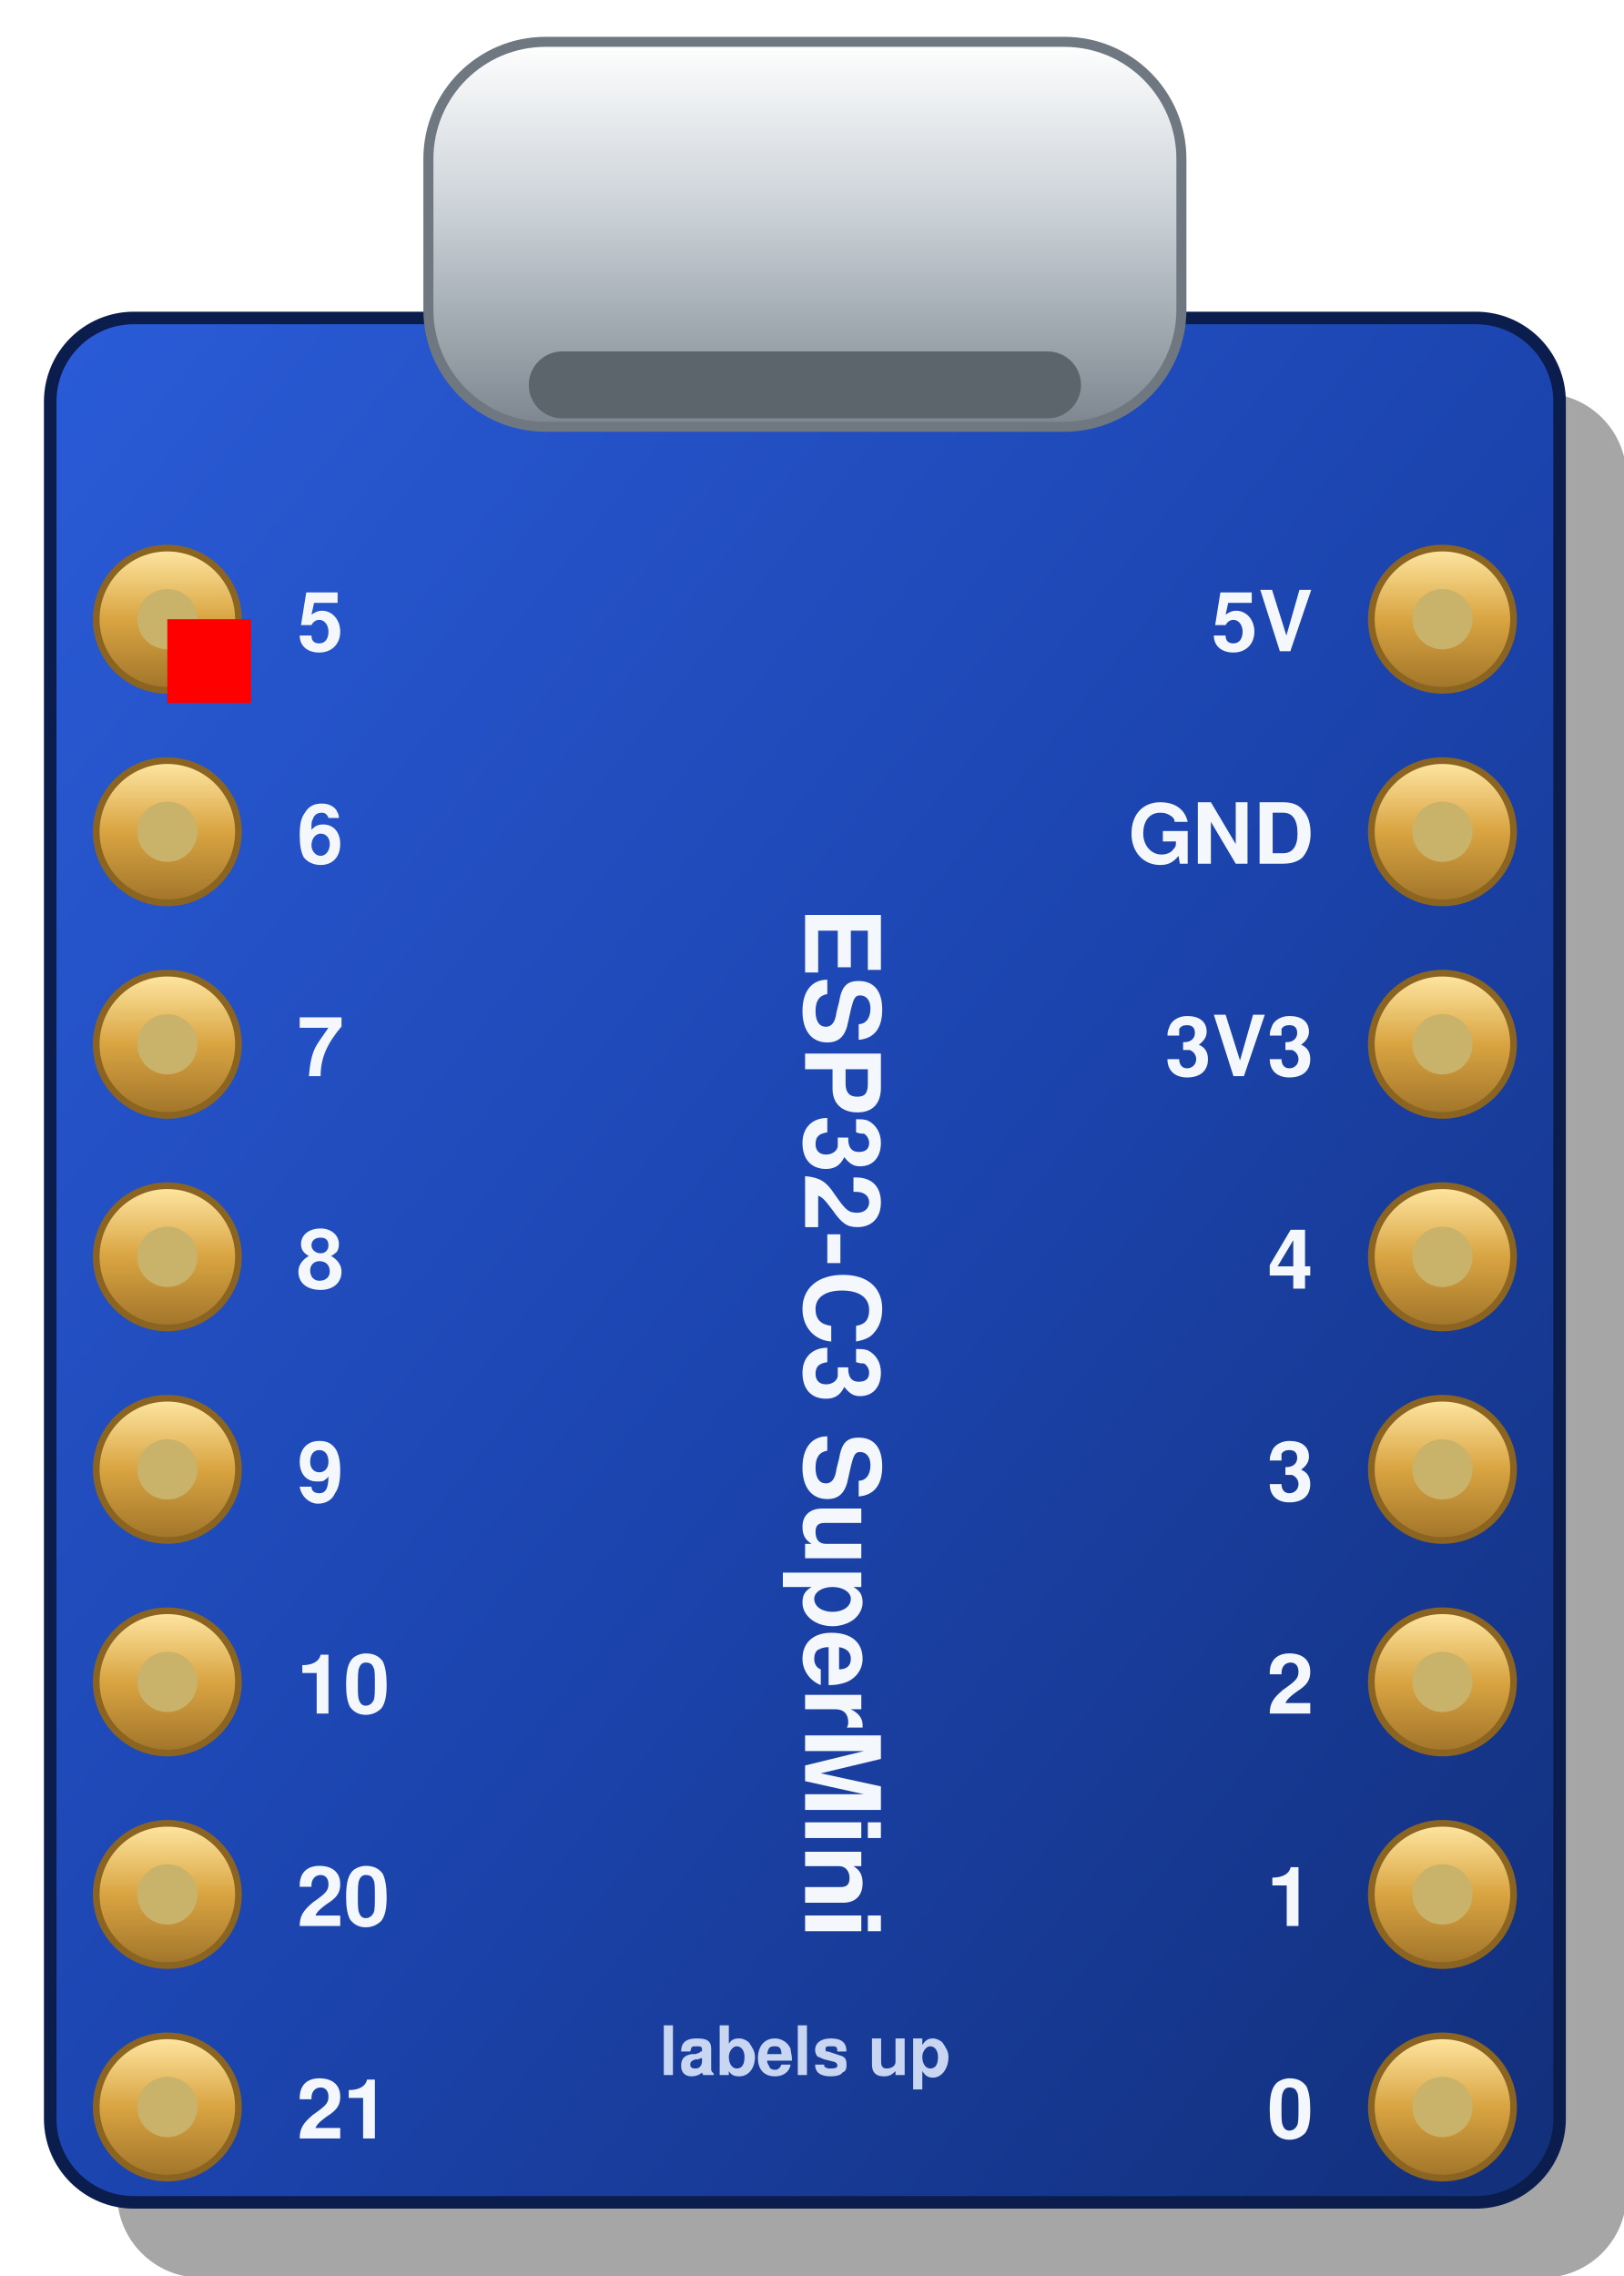
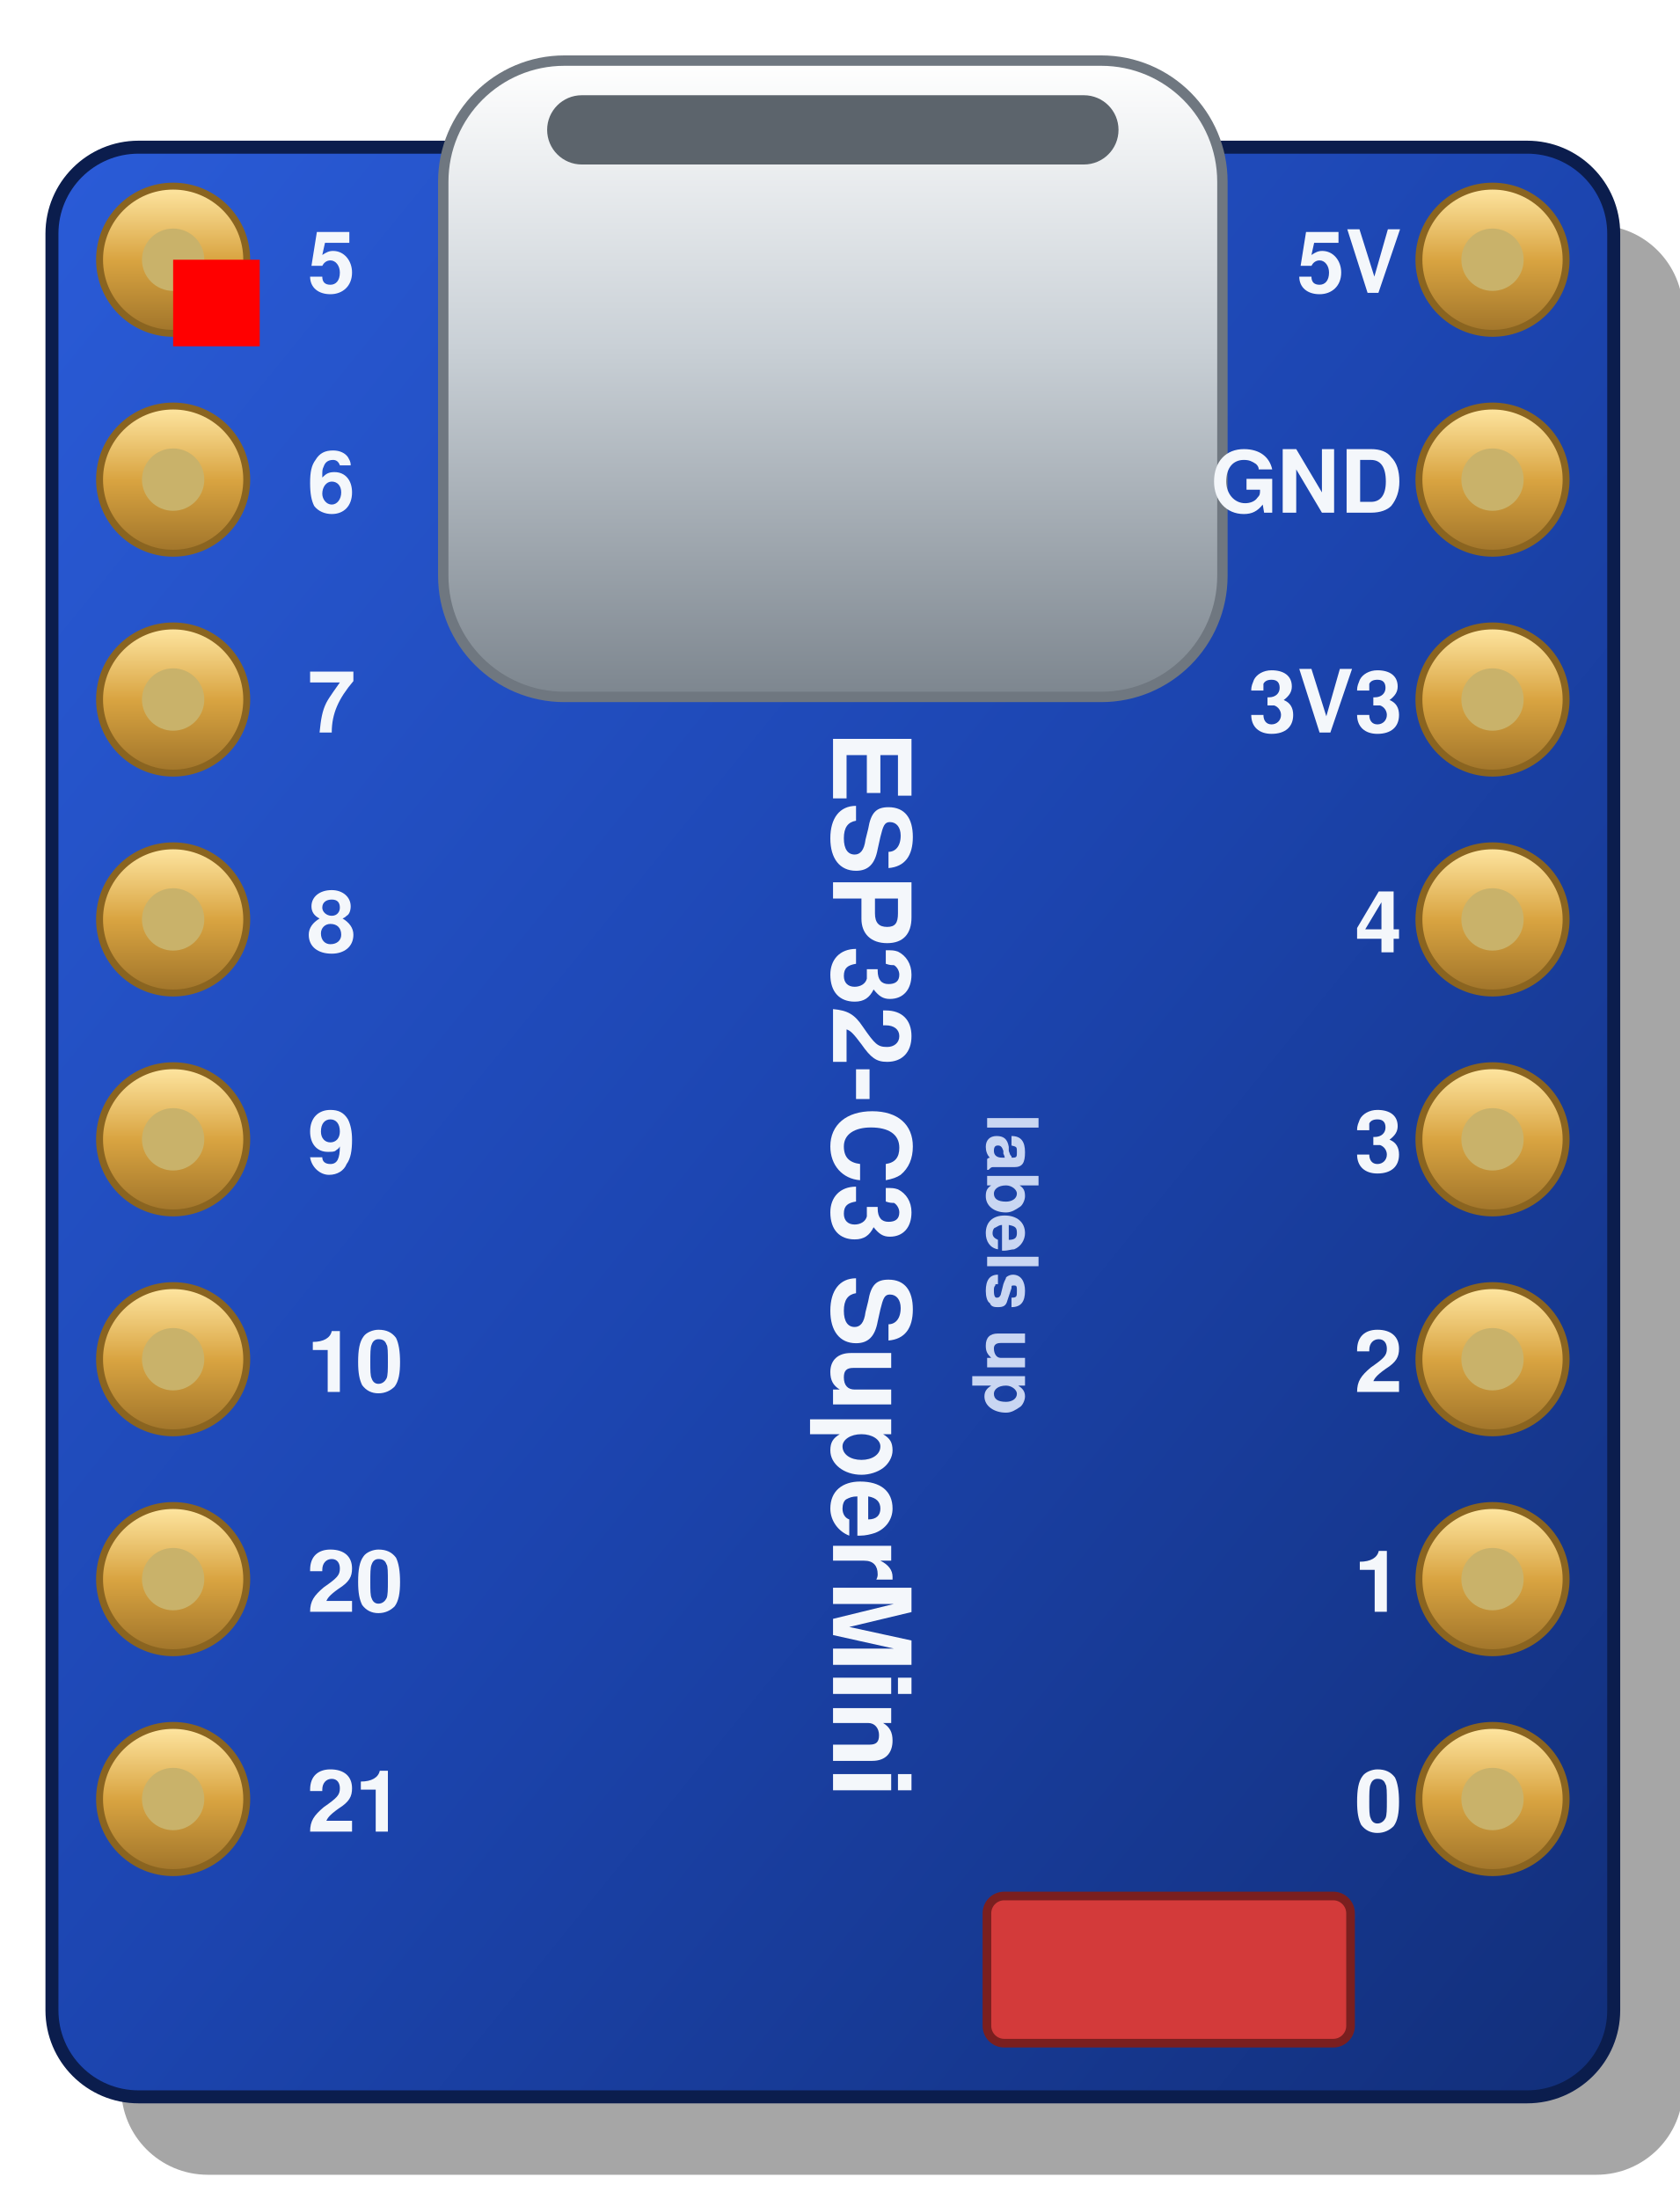
- <svg xmlns="http://www.w3.org/2000/svg" version="1.1" width="19.4mm" height="27.2mm" viewBox="-2.0 -7.4 19.4 27.2">
+ <svg xmlns="http://www.w3.org/2000/svg" version="1.1" width="19.4mm" height="25.4mm" viewBox="-2.0 -3.0 19.4 25.4">
  <defs>
    <linearGradient id="pcb" x1="0" y1="0" x2="1" y2="1">
      <stop offset="0" stop-color="#2a5bd7" />
      <stop offset="0.5" stop-color="#1c45b0" />
      <stop offset="1" stop-color="#122f7a" />
    </linearGradient>
    <linearGradient id="silver" x1="0" y1="0" x2="0" y2="1">
      <stop offset="0" stop-color="#ffffff" />
      <stop offset="0.45" stop-color="#c9d0d6" />
      <stop offset="1" stop-color="#7d868f" />
    </linearGradient>
    <linearGradient id="gold" x1="0" y1="0" x2="0" y2="1">
      <stop offset="0" stop-color="#ffe7a3" />
      <stop offset="0.5" stop-color="#d9a441" />
      <stop offset="1" stop-color="#a0742a" />
    </linearGradient>
  </defs>
-   <rect x="-0.6" y="-2.7" width="18.04" height="22.52" rx="1" opacity="0.35" fill="#000" />
-   <rect x="-1.4" y="-3.6" width="18.04" height="22.52" rx="1" fill="url(#pcb)" stroke="#0b1d4d" stroke-width="0.15" />
-   <rect x="3.12" y="-6.9" width="9" height="4.6" rx="1.4" fill="url(#silver)" stroke="#6f7780" stroke-width="0.12" />
-   <rect x="4.32" y="-3.2" width="6.6" height="0.8" rx="0.4" fill="#5c646c" />
+   <rect x="-0.6" y="-0.4" width="18.04" height="22.52" rx="1" opacity="0.35" fill="#000" />
+   <rect x="-1.4" y="-1.3" width="18.04" height="22.52" rx="1" fill="url(#pcb)" stroke="#0b1d4d" stroke-width="0.15" />
+   <rect x="3.12" y="-2.3" width="9" height="7.35" rx="1.4" fill="url(#silver)" stroke="#6f7780" stroke-width="0.12" />
+   <rect x="4.32" y="-1.9" width="6.6" height="0.8" rx="0.4" fill="#5c646c" />
+   <rect x="9.4" y="18.9" width="4.2" height="1.7" rx="0.2" fill="#d33a3a" stroke="#7a1f1f" stroke-width="0.1" />
  <circle cx="0.0" cy="0.0" r="0.85" fill="url(#gold)" stroke="#8a6420" stroke-width="0.08" />
  <circle cx="0.0" cy="0.0" r="0.36" fill="#c9b26a" />
  <circle cx="15.24" cy="0.0" r="0.85" fill="url(#gold)" stroke="#8a6420" stroke-width="0.08" />
  <circle cx="15.24" cy="0.0" r="0.36" fill="#c9b26a" />
-   <text x="13.7" y="0.38" font-family="Helvetica, Arial" font-size="1.0" font-weight="700" text-anchor="end" fill="#f4f7fb">5V</text>
+   <text x="14.2" y="0.38" font-family="Helvetica, Arial" font-size="1.0" font-weight="700" text-anchor="end" fill="#f4f7fb">5V</text>
  <text x="1.55" y="0.38" font-family="Helvetica, Arial" font-size="1.0" font-weight="700" fill="#f4f7fb">5</text>
  <circle cx="0.0" cy="2.54" r="0.85" fill="url(#gold)" stroke="#8a6420" stroke-width="0.08" />
  <circle cx="0.0" cy="2.54" r="0.36" fill="#c9b26a" />
  <circle cx="15.24" cy="2.54" r="0.85" fill="url(#gold)" stroke="#8a6420" stroke-width="0.08" />
  <circle cx="15.24" cy="2.54" r="0.36" fill="#c9b26a" />
-   <text x="13.7" y="2.92" font-family="Helvetica, Arial" font-size="1.0" font-weight="700" text-anchor="end" fill="#f4f7fb">GND</text>
+   <text x="14.2" y="2.92" font-family="Helvetica, Arial" font-size="1.0" font-weight="700" text-anchor="end" fill="#f4f7fb">GND</text>
  <text x="1.55" y="2.92" font-family="Helvetica, Arial" font-size="1.0" font-weight="700" fill="#f4f7fb">6</text>
  <circle cx="0.0" cy="5.08" r="0.85" fill="url(#gold)" stroke="#8a6420" stroke-width="0.08" />
  <circle cx="0.0" cy="5.08" r="0.36" fill="#c9b26a" />
  <circle cx="15.24" cy="5.08" r="0.85" fill="url(#gold)" stroke="#8a6420" stroke-width="0.08" />
  <circle cx="15.24" cy="5.08" r="0.36" fill="#c9b26a" />
-   <text x="13.7" y="5.46" font-family="Helvetica, Arial" font-size="1.0" font-weight="700" text-anchor="end" fill="#f4f7fb">3V3</text>
+   <text x="14.2" y="5.46" font-family="Helvetica, Arial" font-size="1.0" font-weight="700" text-anchor="end" fill="#f4f7fb">3V3</text>
  <text x="1.55" y="5.46" font-family="Helvetica, Arial" font-size="1.0" font-weight="700" fill="#f4f7fb">7</text>
  <circle cx="0.0" cy="7.62" r="0.85" fill="url(#gold)" stroke="#8a6420" stroke-width="0.08" />
  <circle cx="0.0" cy="7.62" r="0.36" fill="#c9b26a" />
  <circle cx="15.24" cy="7.62" r="0.85" fill="url(#gold)" stroke="#8a6420" stroke-width="0.08" />
  <circle cx="15.24" cy="7.62" r="0.36" fill="#c9b26a" />
-   <text x="13.7" y="8.0" font-family="Helvetica, Arial" font-size="1.0" font-weight="700" text-anchor="end" fill="#f4f7fb">4</text>
+   <text x="14.2" y="8.0" font-family="Helvetica, Arial" font-size="1.0" font-weight="700" text-anchor="end" fill="#f4f7fb">4</text>
  <text x="1.55" y="8.0" font-family="Helvetica, Arial" font-size="1.0" font-weight="700" fill="#f4f7fb">8</text>
  <circle cx="0.0" cy="10.16" r="0.85" fill="url(#gold)" stroke="#8a6420" stroke-width="0.08" />
  <circle cx="0.0" cy="10.16" r="0.36" fill="#c9b26a" />
  <circle cx="15.24" cy="10.16" r="0.85" fill="url(#gold)" stroke="#8a6420" stroke-width="0.08" />
  <circle cx="15.24" cy="10.16" r="0.36" fill="#c9b26a" />
-   <text x="13.7" y="10.54" font-family="Helvetica, Arial" font-size="1.0" font-weight="700" text-anchor="end" fill="#f4f7fb">3</text>
+   <text x="14.2" y="10.54" font-family="Helvetica, Arial" font-size="1.0" font-weight="700" text-anchor="end" fill="#f4f7fb">3</text>
  <text x="1.55" y="10.54" font-family="Helvetica, Arial" font-size="1.0" font-weight="700" fill="#f4f7fb">9</text>
  <circle cx="0.0" cy="12.7" r="0.85" fill="url(#gold)" stroke="#8a6420" stroke-width="0.08" />
  <circle cx="0.0" cy="12.7" r="0.36" fill="#c9b26a" />
  <circle cx="15.24" cy="12.7" r="0.85" fill="url(#gold)" stroke="#8a6420" stroke-width="0.08" />
  <circle cx="15.24" cy="12.7" r="0.36" fill="#c9b26a" />
-   <text x="13.7" y="13.08" font-family="Helvetica, Arial" font-size="1.0" font-weight="700" text-anchor="end" fill="#f4f7fb">2</text>
+   <text x="14.2" y="13.08" font-family="Helvetica, Arial" font-size="1.0" font-weight="700" text-anchor="end" fill="#f4f7fb">2</text>
  <text x="1.55" y="13.08" font-family="Helvetica, Arial" font-size="1.0" font-weight="700" fill="#f4f7fb">10</text>
  <circle cx="0.0" cy="15.24" r="0.85" fill="url(#gold)" stroke="#8a6420" stroke-width="0.08" />
  <circle cx="0.0" cy="15.24" r="0.36" fill="#c9b26a" />
  <circle cx="15.24" cy="15.24" r="0.85" fill="url(#gold)" stroke="#8a6420" stroke-width="0.08" />
  <circle cx="15.24" cy="15.24" r="0.36" fill="#c9b26a" />
-   <text x="13.7" y="15.62" font-family="Helvetica, Arial" font-size="1.0" font-weight="700" text-anchor="end" fill="#f4f7fb">1</text>
+   <text x="14.2" y="15.62" font-family="Helvetica, Arial" font-size="1.0" font-weight="700" text-anchor="end" fill="#f4f7fb">1</text>
  <text x="1.55" y="15.62" font-family="Helvetica, Arial" font-size="1.0" font-weight="700" fill="#f4f7fb">20</text>
  <circle cx="0.0" cy="17.78" r="0.85" fill="url(#gold)" stroke="#8a6420" stroke-width="0.08" />
  <circle cx="0.0" cy="17.78" r="0.36" fill="#c9b26a" />
  <circle cx="15.24" cy="17.78" r="0.85" fill="url(#gold)" stroke="#8a6420" stroke-width="0.08" />
  <circle cx="15.24" cy="17.78" r="0.36" fill="#c9b26a" />
-   <text x="13.7" y="18.16" font-family="Helvetica, Arial" font-size="1.0" font-weight="700" text-anchor="end" fill="#f4f7fb">0</text>
+   <text x="14.2" y="18.16" font-family="Helvetica, Arial" font-size="1.0" font-weight="700" text-anchor="end" fill="#f4f7fb">0</text>
  <text x="1.55" y="18.16" font-family="Helvetica, Arial" font-size="1.0" font-weight="700" fill="#f4f7fb">21</text>
-   <text x="7.62" y="9.6" font-family="Helvetica, Arial" font-size="1.25" font-weight="800" text-anchor="middle" fill="#f4f7fb" transform="rotate(90 7.62 9.6)">ESP32-C3 SuperMini</text>
-   <text x="7.62" y="17.4" font-family="Helvetica, Arial" font-size="0.8" font-weight="600" text-anchor="middle" fill="#c9d6f2">labels up</text>
+   <text x="7.62" y="11.6" font-family="Helvetica, Arial" font-size="1.25" font-weight="800" text-anchor="middle" fill="#f4f7fb" transform="rotate(90 7.62 11.6)">ESP32-C3 SuperMini</text>
+   <text x="9.4" y="11.6" font-family="Helvetica, Arial" font-size="0.8" font-weight="600" text-anchor="middle" fill="#c9d6f2" transform="rotate(90 9.4 11.6)">labels up</text>
  <rect id="origin" x="0" y="0" width="1" height="1" fill="#ff0000" />
</svg>
